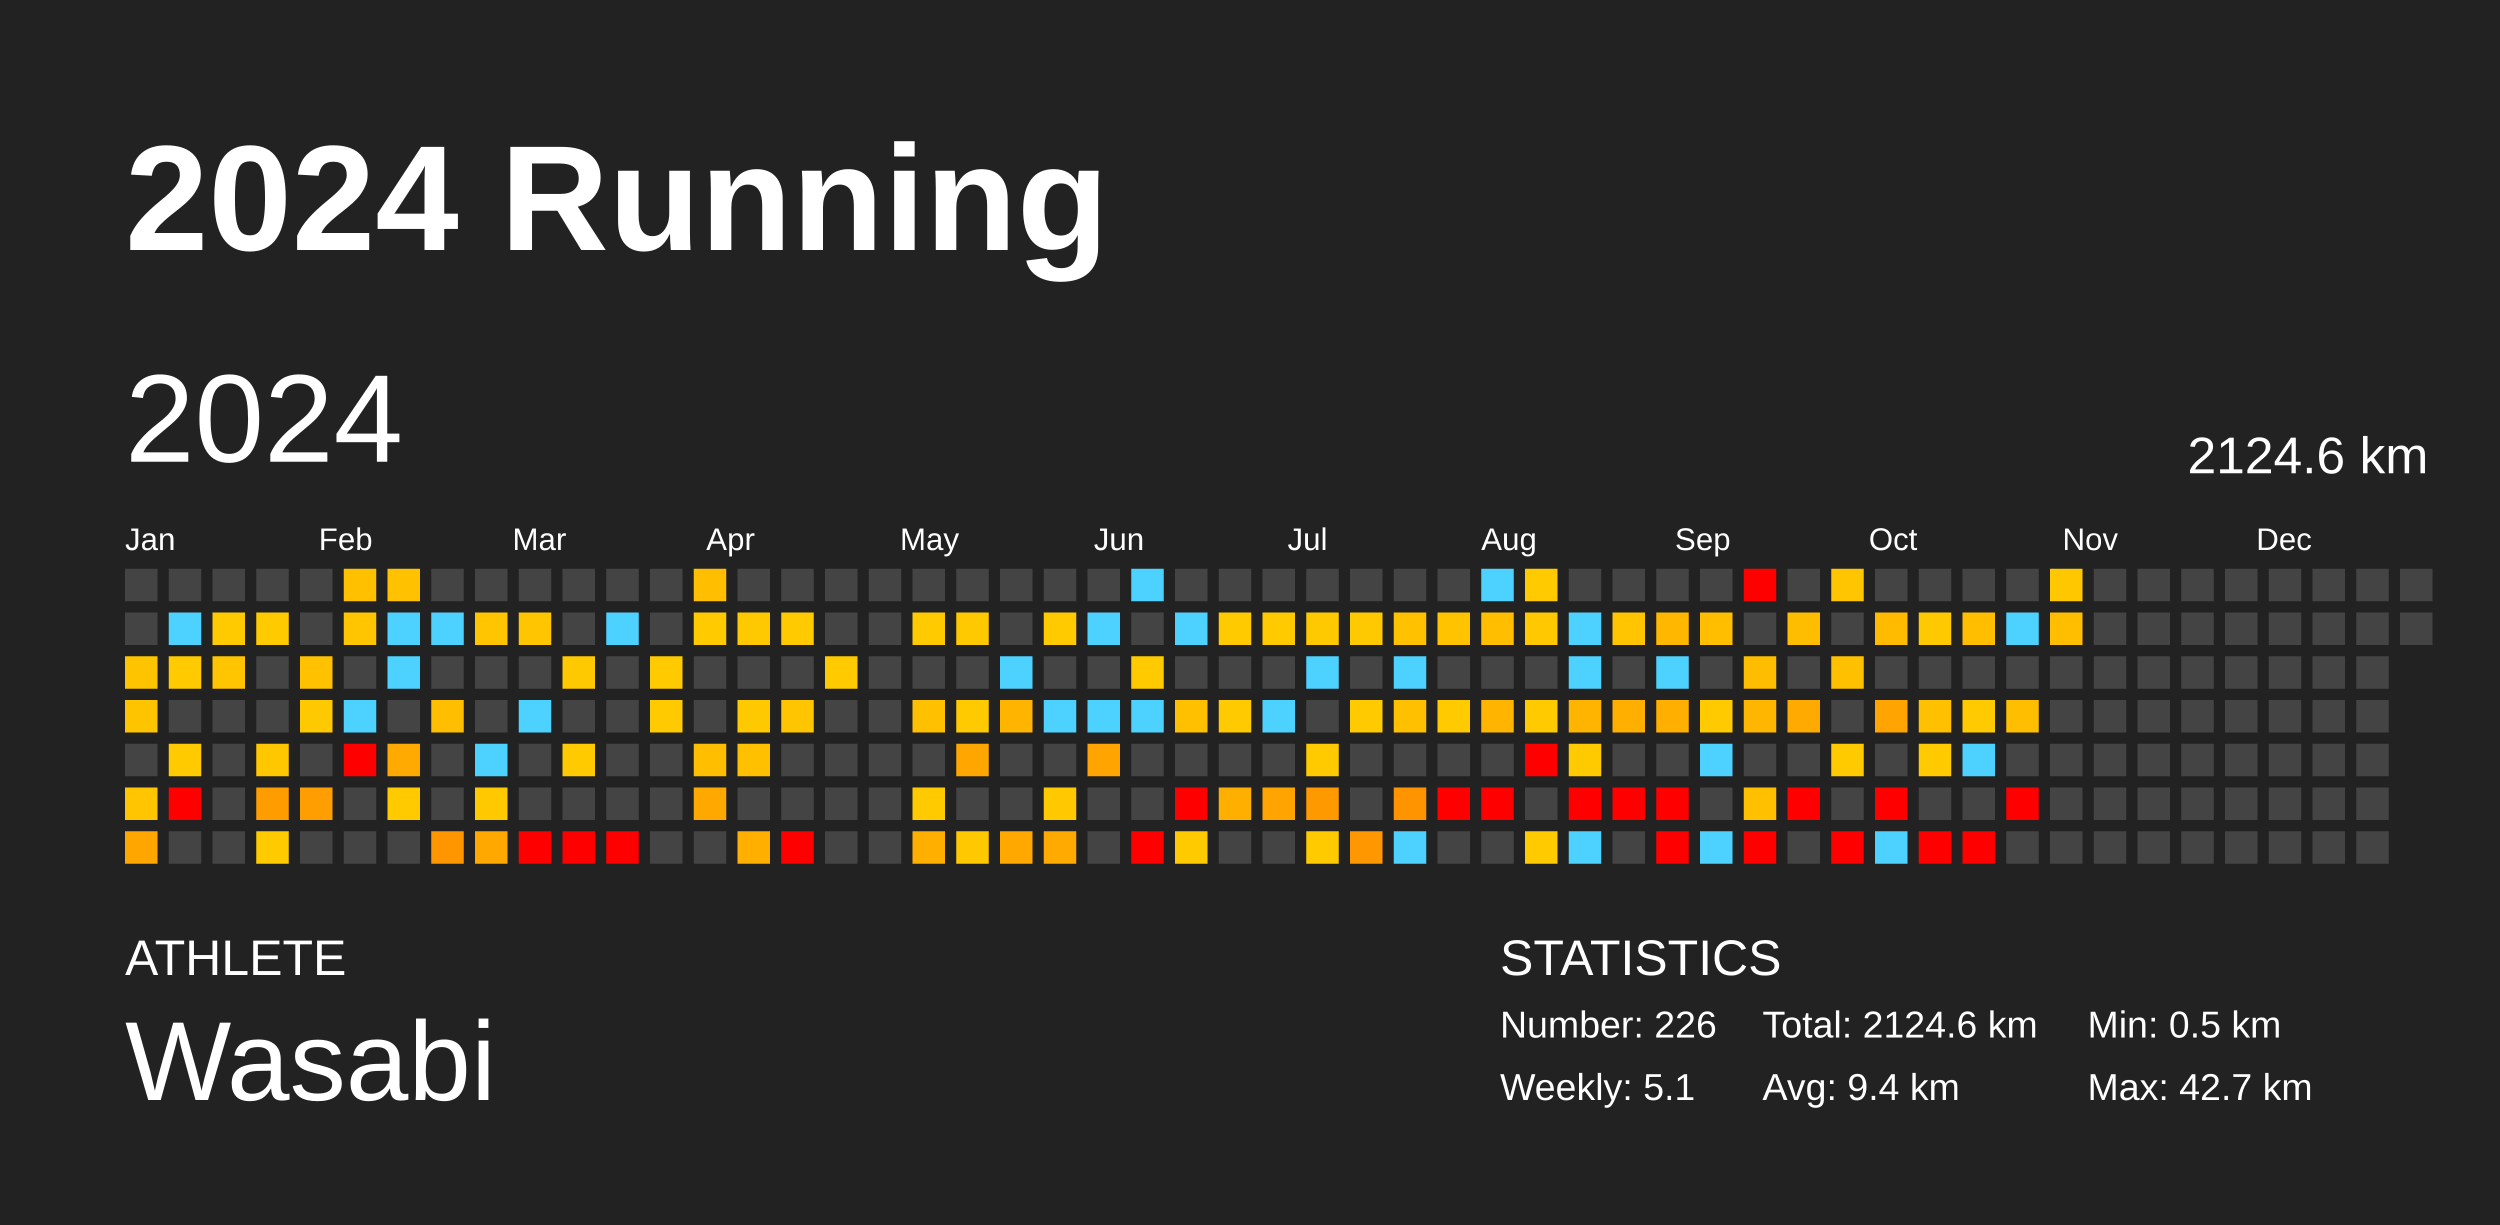
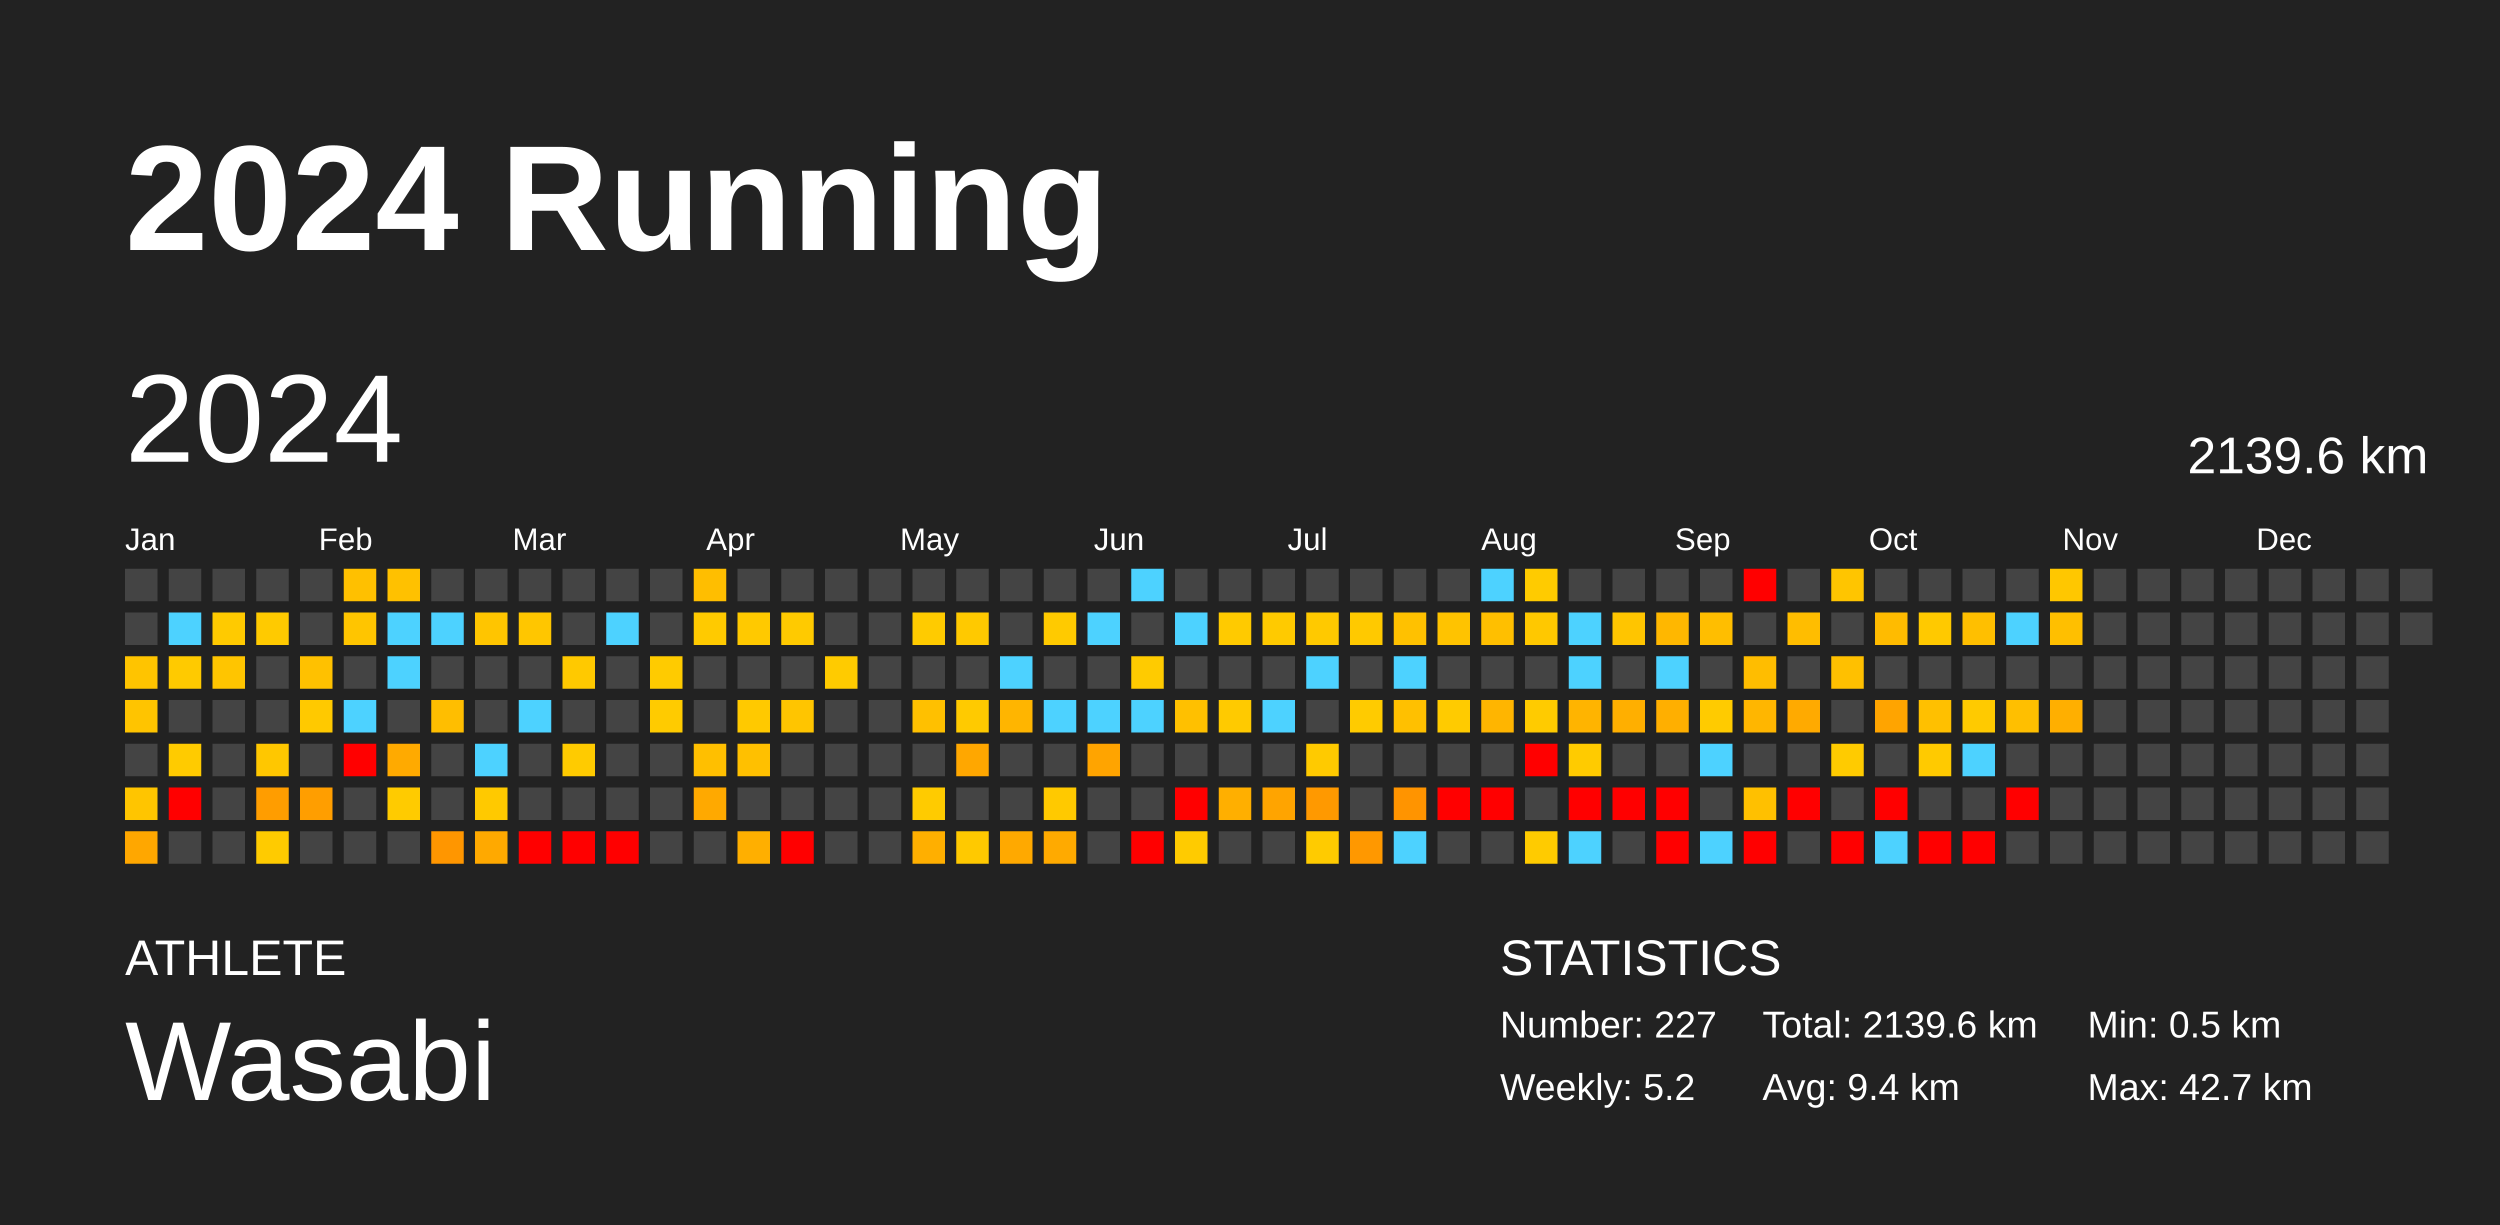
<svg xmlns="http://www.w3.org/2000/svg" baseProfile="full" height="98mm" version="1.1" viewBox="0,0,200,98" width="200mm">
  <defs />
  <rect fill="#222222" height="98" width="200" x="0" y="0" />
  <text fill="#FFFFFF" style="font-size:12px; font-family:Arial; font-weight:bold;" x="10" y="20">2024 Running</text>
  <text fill="#FFFFFF" style="font-size:4px; font-family:Arial" x="10" y="78">ATHLETE</text>
  <text fill="#FFFFFF" style="font-size:9px; font-family:Arial" x="10" y="88">Wasabi</text>
  <text fill="#FFFFFF" style="font-size:4px; font-family:Arial" x="120" y="78">STATISTICS</text>
-   <text fill="#FFFFFF" style="font-size:3px; font-family:Arial" x="120" y="83">Number: 226</text>
-   <text fill="#FFFFFF" style="font-size:3px; font-family:Arial" x="120" y="88">Weekly: 5.1</text>
-   <text fill="#FFFFFF" style="font-size:3px; font-family:Arial" x="141" y="83">Total: 2124.6 km</text>
+   <text fill="#FFFFFF" style="font-size:3px; font-family:Arial" x="120" y="83">Number: 227</text>
+   <text fill="#FFFFFF" style="font-size:3px; font-family:Arial" x="120" y="88">Weekly: 5.2</text>
+   <text fill="#FFFFFF" style="font-size:3px; font-family:Arial" x="141" y="83">Total: 2139.6 km</text>
  <text fill="#FFFFFF" style="font-size:3px; font-family:Arial" x="141" y="88">Avg: 9.4 km</text>
  <text fill="#FFFFFF" style="font-size:3px; font-family:Arial" x="167" y="83">Min: 0.5 km</text>
  <text fill="#FFFFFF" style="font-size:3px; font-family:Arial" x="167" y="88">Max: 42.7 km</text>
  <text dominant-baseline="hanging" fill="#FFFFFF" style="font-size:10.0px; font-family:Arial;" x="10" y="30">2024</text>
-   <text dominant-baseline="hanging" fill="#FFFFFF" style="font-size:4.125px; font-family:Arial;" x="175" y="35">2124.6 km</text>
+   <text dominant-baseline="hanging" fill="#FFFFFF" style="font-size:4.125px; font-family:Arial;" x="175" y="35">2139.6 km</text>
  <text fill="#FFFFFF" style="font-size:2.5px; font-family:Arial" x="10.0" y="44">Jan</text>
  <text fill="#FFFFFF" style="font-size:2.5px; font-family:Arial" x="25.5" y="44">Feb</text>
  <text fill="#FFFFFF" style="font-size:2.5px; font-family:Arial" x="41.0" y="44">Mar</text>
  <text fill="#FFFFFF" style="font-size:2.5px; font-family:Arial" x="56.5" y="44">Apr</text>
  <text fill="#FFFFFF" style="font-size:2.5px; font-family:Arial" x="72.0" y="44">May</text>
  <text fill="#FFFFFF" style="font-size:2.5px; font-family:Arial" x="87.5" y="44">Jun</text>
  <text fill="#FFFFFF" style="font-size:2.5px; font-family:Arial" x="103.0" y="44">Jul</text>
  <text fill="#FFFFFF" style="font-size:2.5px; font-family:Arial" x="118.5" y="44">Aug</text>
  <text fill="#FFFFFF" style="font-size:2.5px; font-family:Arial" x="134.0" y="44">Sep</text>
  <text fill="#FFFFFF" style="font-size:2.5px; font-family:Arial" x="149.5" y="44">Oct</text>
  <text fill="#FFFFFF" style="font-size:2.5px; font-family:Arial" x="165.0" y="44">Nov</text>
  <text fill="#FFFFFF" style="font-size:2.5px; font-family:Arial" x="180.5" y="44">Dec</text>
  <rect fill="#444444" height="2.6" width="2.6" x="10.0" y="45.5" />
  <rect fill="#444444" height="2.6" width="2.6" x="10.0" y="49.0" />
  <rect fill="#ffc400" height="2.6" width="2.6" x="10.0" y="52.5" />
  <rect fill="#ffc400" height="2.6" width="2.6" x="10.0" y="56.0" />
  <rect fill="#444444" height="2.6" width="2.6" x="10.0" y="59.5" />
  <rect fill="#ffc500" height="2.6" width="2.6" x="10.0" y="63.0" />
  <rect fill="#ffa700" height="2.6" width="2.6" x="10.0" y="66.5" />
  <rect fill="#444444" height="2.6" width="2.6" x="13.5" y="45.5" />
  <rect fill="#4dd2ff" height="2.6" width="2.6" x="13.5" y="49.0" />
  <rect fill="#ffca00" height="2.6" width="2.6" x="13.5" y="52.5" />
  <rect fill="#444444" height="2.6" width="2.6" x="13.5" y="56.0" />
  <rect fill="#ffcb00" height="2.6" width="2.6" x="13.5" y="59.5" />
  <rect fill="red" height="2.6" width="2.6" x="13.5" y="63.0" />
  <rect fill="#444444" height="2.6" width="2.6" x="13.5" y="66.5" />
  <rect fill="#444444" height="2.6" width="2.6" x="17.0" y="45.5" />
  <rect fill="#ffca00" height="2.6" width="2.6" x="17.0" y="49.0" />
  <rect fill="#ffc500" height="2.6" width="2.6" x="17.0" y="52.5" />
  <rect fill="#444444" height="2.6" width="2.6" x="17.0" y="56.0" />
  <rect fill="#444444" height="2.6" width="2.6" x="17.0" y="59.5" />
  <rect fill="#444444" height="2.6" width="2.6" x="17.0" y="63.0" />
  <rect fill="#444444" height="2.6" width="2.6" x="17.0" y="66.5" />
  <rect fill="#444444" height="2.6" width="2.6" x="20.5" y="45.5" />
  <rect fill="#ffca00" height="2.6" width="2.6" x="20.5" y="49.0" />
  <rect fill="#444444" height="2.6" width="2.6" x="20.5" y="52.5" />
  <rect fill="#444444" height="2.6" width="2.6" x="20.5" y="56.0" />
  <rect fill="#ffc700" height="2.6" width="2.6" x="20.5" y="59.5" />
  <rect fill="#ff9d00" height="2.6" width="2.6" x="20.5" y="63.0" />
  <rect fill="#ffcb00" height="2.6" width="2.6" x="20.5" y="66.5" />
  <rect fill="#444444" height="2.6" width="2.6" x="24.0" y="45.5" />
  <rect fill="#444444" height="2.6" width="2.6" x="24.0" y="49.0" />
  <rect fill="#ffc100" height="2.6" width="2.6" x="24.0" y="52.5" />
  <rect fill="#ffc900" height="2.6" width="2.6" x="24.0" y="56.0" />
  <rect fill="#444444" height="2.6" width="2.6" x="24.0" y="59.5" />
  <rect fill="#ff9e00" height="2.6" width="2.6" x="24.0" y="63.0" />
  <rect fill="#444444" height="2.6" width="2.6" x="24.0" y="66.5" />
  <rect fill="#ffc000" height="2.6" width="2.6" x="27.5" y="45.5" />
  <rect fill="#ffc500" height="2.6" width="2.6" x="27.5" y="49.0" />
  <rect fill="#444444" height="2.6" width="2.6" x="27.5" y="52.5" />
  <rect fill="#4dd2ff" height="2.6" width="2.6" x="27.5" y="56.0" />
  <rect fill="red" height="2.6" width="2.6" x="27.5" y="59.5" />
  <rect fill="#444444" height="2.6" width="2.6" x="27.5" y="63.0" />
  <rect fill="#444444" height="2.6" width="2.6" x="27.5" y="66.5" />
  <rect fill="#ffc100" height="2.6" width="2.6" x="31.0" y="45.5" />
  <rect fill="#4dd2ff" height="2.6" width="2.6" x="31.0" y="49.0" />
  <rect fill="#4dd2ff" height="2.6" width="2.6" x="31.0" y="52.5" />
  <rect fill="#444444" height="2.6" width="2.6" x="31.0" y="56.0" />
  <rect fill="#ffaa00" height="2.6" width="2.6" x="31.0" y="59.5" />
  <rect fill="#ffcb00" height="2.6" width="2.6" x="31.0" y="63.0" />
  <rect fill="#444444" height="2.6" width="2.6" x="31.0" y="66.5" />
  <rect fill="#444444" height="2.6" width="2.6" x="34.5" y="45.5" />
  <rect fill="#4dd2ff" height="2.6" width="2.6" x="34.5" y="49.0" />
  <rect fill="#444444" height="2.6" width="2.6" x="34.5" y="52.5" />
  <rect fill="#ffbe00" height="2.6" width="2.6" x="34.5" y="56.0" />
  <rect fill="#444444" height="2.6" width="2.6" x="34.5" y="59.5" />
  <rect fill="#444444" height="2.6" width="2.6" x="34.5" y="63.0" />
  <rect fill="#ff9600" height="2.6" width="2.6" x="34.5" y="66.5" />
  <rect fill="#444444" height="2.6" width="2.6" x="38.0" y="45.5" />
  <rect fill="#ffc500" height="2.6" width="2.6" x="38.0" y="49.0" />
  <rect fill="#444444" height="2.6" width="2.6" x="38.0" y="52.5" />
  <rect fill="#444444" height="2.6" width="2.6" x="38.0" y="56.0" />
  <rect fill="#4dd2ff" height="2.6" width="2.6" x="38.0" y="59.5" />
  <rect fill="#ffc900" height="2.6" width="2.6" x="38.0" y="63.0" />
  <rect fill="#ffa900" height="2.6" width="2.6" x="38.0" y="66.5" />
  <rect fill="#444444" height="2.6" width="2.6" x="41.5" y="45.5" />
  <rect fill="#ffc600" height="2.6" width="2.6" x="41.5" y="49.0" />
  <rect fill="#444444" height="2.6" width="2.6" x="41.5" y="52.5" />
  <rect fill="#4dd2ff" height="2.6" width="2.6" x="41.5" y="56.0" />
  <rect fill="#444444" height="2.6" width="2.6" x="41.5" y="59.5" />
  <rect fill="#444444" height="2.6" width="2.6" x="41.5" y="63.0" />
  <rect fill="red" height="2.6" width="2.6" x="41.5" y="66.5" />
  <rect fill="#444444" height="2.6" width="2.6" x="45.0" y="45.5" />
  <rect fill="#444444" height="2.6" width="2.6" x="45.0" y="49.0" />
  <rect fill="#ffc900" height="2.6" width="2.6" x="45.0" y="52.5" />
  <rect fill="#444444" height="2.6" width="2.6" x="45.0" y="56.0" />
  <rect fill="#ffcb00" height="2.6" width="2.6" x="45.0" y="59.5" />
  <rect fill="#444444" height="2.6" width="2.6" x="45.0" y="63.0" />
  <rect fill="red" height="2.6" width="2.6" x="45.0" y="66.5" />
  <rect fill="#444444" height="2.6" width="2.6" x="48.5" y="45.5" />
  <rect fill="#4dd2ff" height="2.6" width="2.6" x="48.5" y="49.0" />
  <rect fill="#444444" height="2.6" width="2.6" x="48.5" y="52.5" />
  <rect fill="#444444" height="2.6" width="2.6" x="48.5" y="56.0" />
  <rect fill="#444444" height="2.6" width="2.6" x="48.5" y="59.5" />
  <rect fill="#444444" height="2.6" width="2.6" x="48.5" y="63.0" />
  <rect fill="red" height="2.6" width="2.6" x="48.5" y="66.5" />
  <rect fill="#444444" height="2.6" width="2.6" x="52.0" y="45.5" />
  <rect fill="#444444" height="2.6" width="2.6" x="52.0" y="49.0" />
  <rect fill="#ffcb00" height="2.6" width="2.6" x="52.0" y="52.5" />
  <rect fill="#ffcb00" height="2.6" width="2.6" x="52.0" y="56.0" />
  <rect fill="#444444" height="2.6" width="2.6" x="52.0" y="59.5" />
  <rect fill="#444444" height="2.6" width="2.6" x="52.0" y="63.0" />
  <rect fill="#444444" height="2.6" width="2.6" x="52.0" y="66.5" />
  <rect fill="#ffbe00" height="2.6" width="2.6" x="55.5" y="45.5" />
  <rect fill="#ffca00" height="2.6" width="2.6" x="55.5" y="49.0" />
  <rect fill="#444444" height="2.6" width="2.6" x="55.5" y="52.5" />
  <rect fill="#444444" height="2.6" width="2.6" x="55.5" y="56.0" />
  <rect fill="#ffbf00" height="2.6" width="2.6" x="55.5" y="59.5" />
  <rect fill="#ffa900" height="2.6" width="2.6" x="55.5" y="63.0" />
  <rect fill="#444444" height="2.6" width="2.6" x="55.5" y="66.5" />
  <rect fill="#444444" height="2.6" width="2.6" x="59.0" y="45.5" />
  <rect fill="#ffc900" height="2.6" width="2.6" x="59.0" y="49.0" />
  <rect fill="#444444" height="2.6" width="2.6" x="59.0" y="52.5" />
  <rect fill="#ffc900" height="2.6" width="2.6" x="59.0" y="56.0" />
  <rect fill="#ffc000" height="2.6" width="2.6" x="59.0" y="59.5" />
  <rect fill="#444444" height="2.6" width="2.6" x="59.0" y="63.0" />
  <rect fill="#ffaf00" height="2.6" width="2.6" x="59.0" y="66.5" />
  <rect fill="#444444" height="2.6" width="2.6" x="62.5" y="45.5" />
  <rect fill="#ffca00" height="2.6" width="2.6" x="62.5" y="49.0" />
  <rect fill="#444444" height="2.6" width="2.6" x="62.5" y="52.5" />
  <rect fill="#ffc500" height="2.6" width="2.6" x="62.5" y="56.0" />
  <rect fill="#444444" height="2.6" width="2.6" x="62.5" y="59.5" />
  <rect fill="#444444" height="2.6" width="2.6" x="62.5" y="63.0" />
  <rect fill="red" height="2.6" width="2.6" x="62.5" y="66.5" />
  <rect fill="#444444" height="2.6" width="2.6" x="66.0" y="45.5" />
  <rect fill="#444444" height="2.6" width="2.6" x="66.0" y="49.0" />
  <rect fill="#ffcb00" height="2.6" width="2.6" x="66.0" y="52.5" />
  <rect fill="#444444" height="2.6" width="2.6" x="66.0" y="56.0" />
  <rect fill="#444444" height="2.6" width="2.6" x="66.0" y="59.5" />
  <rect fill="#444444" height="2.6" width="2.6" x="66.0" y="63.0" />
  <rect fill="#444444" height="2.6" width="2.6" x="66.0" y="66.5" />
  <rect fill="#444444" height="2.6" width="2.6" x="69.5" y="45.5" />
  <rect fill="#444444" height="2.6" width="2.6" x="69.5" y="49.0" />
  <rect fill="#444444" height="2.6" width="2.6" x="69.5" y="52.5" />
  <rect fill="#444444" height="2.6" width="2.6" x="69.5" y="56.0" />
  <rect fill="#444444" height="2.6" width="2.6" x="69.5" y="59.5" />
  <rect fill="#444444" height="2.6" width="2.6" x="69.5" y="63.0" />
  <rect fill="#444444" height="2.6" width="2.6" x="69.5" y="66.5" />
  <rect fill="#444444" height="2.6" width="2.6" x="73.0" y="45.5" />
  <rect fill="#ffcb00" height="2.6" width="2.6" x="73.0" y="49.0" />
  <rect fill="#444444" height="2.6" width="2.6" x="73.0" y="52.5" />
  <rect fill="#ffc000" height="2.6" width="2.6" x="73.0" y="56.0" />
  <rect fill="#444444" height="2.6" width="2.6" x="73.0" y="59.5" />
  <rect fill="#ffcb00" height="2.6" width="2.6" x="73.0" y="63.0" />
  <rect fill="#ffaf00" height="2.6" width="2.6" x="73.0" y="66.5" />
  <rect fill="#444444" height="2.6" width="2.6" x="76.5" y="45.5" />
  <rect fill="#ffc900" height="2.6" width="2.6" x="76.5" y="49.0" />
  <rect fill="#444444" height="2.6" width="2.6" x="76.5" y="52.5" />
  <rect fill="#ffca00" height="2.6" width="2.6" x="76.5" y="56.0" />
  <rect fill="#ffa700" height="2.6" width="2.6" x="76.5" y="59.5" />
  <rect fill="#444444" height="2.6" width="2.6" x="76.5" y="63.0" />
  <rect fill="#ffc900" height="2.6" width="2.6" x="76.5" y="66.5" />
  <rect fill="#444444" height="2.6" width="2.6" x="80.0" y="45.5" />
  <rect fill="#444444" height="2.6" width="2.6" x="80.0" y="49.0" />
  <rect fill="#4dd2ff" height="2.6" width="2.6" x="80.0" y="52.5" />
  <rect fill="#ffb500" height="2.6" width="2.6" x="80.0" y="56.0" />
  <rect fill="#444444" height="2.6" width="2.6" x="80.0" y="59.5" />
  <rect fill="#444444" height="2.6" width="2.6" x="80.0" y="63.0" />
  <rect fill="#ffa900" height="2.6" width="2.6" x="80.0" y="66.5" />
  <rect fill="#444444" height="2.6" width="2.6" x="83.5" y="45.5" />
  <rect fill="#ffca00" height="2.6" width="2.6" x="83.5" y="49.0" />
  <rect fill="#444444" height="2.6" width="2.6" x="83.5" y="52.5" />
  <rect fill="#4dd2ff" height="2.6" width="2.6" x="83.5" y="56.0" />
  <rect fill="#444444" height="2.6" width="2.6" x="83.5" y="59.5" />
  <rect fill="#ffc900" height="2.6" width="2.6" x="83.5" y="63.0" />
  <rect fill="#ffaa00" height="2.6" width="2.6" x="83.5" y="66.5" />
  <rect fill="#444444" height="2.6" width="2.6" x="87.0" y="45.5" />
  <rect fill="#4dd2ff" height="2.6" width="2.6" x="87.0" y="49.0" />
  <rect fill="#444444" height="2.6" width="2.6" x="87.0" y="52.5" />
  <rect fill="#4dd2ff" height="2.6" width="2.6" x="87.0" y="56.0" />
  <rect fill="#ffa400" height="2.6" width="2.6" x="87.0" y="59.5" />
  <rect fill="#444444" height="2.6" width="2.6" x="87.0" y="63.0" />
  <rect fill="#444444" height="2.6" width="2.6" x="87.0" y="66.5" />
  <rect fill="#4dd2ff" height="2.6" width="2.6" x="90.5" y="45.5" />
  <rect fill="#444444" height="2.6" width="2.6" x="90.5" y="49.0" />
  <rect fill="#ffcb00" height="2.6" width="2.6" x="90.5" y="52.5" />
  <rect fill="#4dd2ff" height="2.6" width="2.6" x="90.5" y="56.0" />
  <rect fill="#444444" height="2.6" width="2.6" x="90.5" y="59.5" />
  <rect fill="#444444" height="2.6" width="2.6" x="90.5" y="63.0" />
  <rect fill="red" height="2.6" width="2.6" x="90.5" y="66.5" />
  <rect fill="#444444" height="2.6" width="2.6" x="94.0" y="45.5" />
  <rect fill="#4dd2ff" height="2.6" width="2.6" x="94.0" y="49.0" />
  <rect fill="#444444" height="2.6" width="2.6" x="94.0" y="52.5" />
  <rect fill="#ffc000" height="2.6" width="2.6" x="94.0" y="56.0" />
  <rect fill="#444444" height="2.6" width="2.6" x="94.0" y="59.5" />
  <rect fill="red" height="2.6" width="2.6" x="94.0" y="63.0" />
  <rect fill="#ffcb00" height="2.6" width="2.6" x="94.0" y="66.5" />
  <rect fill="#444444" height="2.6" width="2.6" x="97.5" y="45.5" />
  <rect fill="#ffca00" height="2.6" width="2.6" x="97.5" y="49.0" />
  <rect fill="#444444" height="2.6" width="2.6" x="97.5" y="52.5" />
  <rect fill="#ffca00" height="2.6" width="2.6" x="97.5" y="56.0" />
  <rect fill="#444444" height="2.6" width="2.6" x="97.5" y="59.5" />
  <rect fill="#ffaf00" height="2.6" width="2.6" x="97.5" y="63.0" />
  <rect fill="#444444" height="2.6" width="2.6" x="97.5" y="66.5" />
  <rect fill="#444444" height="2.6" width="2.6" x="101.0" y="45.5" />
  <rect fill="#ffca00" height="2.6" width="2.6" x="101.0" y="49.0" />
  <rect fill="#444444" height="2.6" width="2.6" x="101.0" y="52.5" />
  <rect fill="#4dd2ff" height="2.6" width="2.6" x="101.0" y="56.0" />
  <rect fill="#444444" height="2.6" width="2.6" x="101.0" y="59.5" />
  <rect fill="#ffa400" height="2.6" width="2.6" x="101.0" y="63.0" />
  <rect fill="#444444" height="2.6" width="2.6" x="101.0" y="66.5" />
  <rect fill="#444444" height="2.6" width="2.6" x="104.5" y="45.5" />
  <rect fill="#ffc900" height="2.6" width="2.6" x="104.5" y="49.0" />
  <rect fill="#4dd2ff" height="2.6" width="2.6" x="104.5" y="52.5" />
  <rect fill="#444444" height="2.6" width="2.6" x="104.5" y="56.0" />
  <rect fill="#ffca00" height="2.6" width="2.6" x="104.5" y="59.5" />
  <rect fill="#ff9900" height="2.6" width="2.6" x="104.5" y="63.0" />
  <rect fill="#ffcb00" height="2.6" width="2.6" x="104.5" y="66.5" />
  <rect fill="#444444" height="2.6" width="2.6" x="108.0" y="45.5" />
  <rect fill="#ffc900" height="2.6" width="2.6" x="108.0" y="49.0" />
  <rect fill="#444444" height="2.6" width="2.6" x="108.0" y="52.5" />
  <rect fill="#ffcb00" height="2.6" width="2.6" x="108.0" y="56.0" />
  <rect fill="#444444" height="2.6" width="2.6" x="108.0" y="59.5" />
  <rect fill="#444444" height="2.6" width="2.6" x="108.0" y="63.0" />
  <rect fill="#ff9800" height="2.6" width="2.6" x="108.0" y="66.5" />
  <rect fill="#444444" height="2.6" width="2.6" x="111.5" y="45.5" />
  <rect fill="#ffc100" height="2.6" width="2.6" x="111.5" y="49.0" />
  <rect fill="#4dd2ff" height="2.6" width="2.6" x="111.5" y="52.5" />
  <rect fill="#ffc000" height="2.6" width="2.6" x="111.5" y="56.0" />
  <rect fill="#444444" height="2.6" width="2.6" x="111.5" y="59.5" />
  <rect fill="#ff9400" height="2.6" width="2.6" x="111.5" y="63.0" />
  <rect fill="#4dd2ff" height="2.6" width="2.6" x="111.5" y="66.5" />
  <rect fill="#444444" height="2.6" width="2.6" x="115.0" y="45.5" />
  <rect fill="#ffc300" height="2.6" width="2.6" x="115.0" y="49.0" />
  <rect fill="#444444" height="2.6" width="2.6" x="115.0" y="52.5" />
  <rect fill="#ffcb00" height="2.6" width="2.6" x="115.0" y="56.0" />
  <rect fill="#444444" height="2.6" width="2.6" x="115.0" y="59.5" />
  <rect fill="red" height="2.6" width="2.6" x="115.0" y="63.0" />
  <rect fill="#444444" height="2.6" width="2.6" x="115.0" y="66.5" />
  <rect fill="#4dd2ff" height="2.6" width="2.6" x="118.5" y="45.5" />
  <rect fill="#ffbf00" height="2.6" width="2.6" x="118.5" y="49.0" />
  <rect fill="#444444" height="2.6" width="2.6" x="118.5" y="52.5" />
  <rect fill="#ffb500" height="2.6" width="2.6" x="118.5" y="56.0" />
  <rect fill="#444444" height="2.6" width="2.6" x="118.5" y="59.5" />
  <rect fill="red" height="2.6" width="2.6" x="118.5" y="63.0" />
  <rect fill="#444444" height="2.6" width="2.6" x="118.5" y="66.5" />
  <rect fill="#ffcb00" height="2.6" width="2.6" x="122.0" y="45.5" />
  <rect fill="#ffc800" height="2.6" width="2.6" x="122.0" y="49.0" />
  <rect fill="#444444" height="2.6" width="2.6" x="122.0" y="52.5" />
  <rect fill="#ffcb00" height="2.6" width="2.6" x="122.0" y="56.0" />
  <rect fill="red" height="2.6" width="2.6" x="122.0" y="59.5" />
  <rect fill="#444444" height="2.6" width="2.6" x="122.0" y="63.0" />
  <rect fill="#ffcb00" height="2.6" width="2.6" x="122.0" y="66.5" />
  <rect fill="#444444" height="2.6" width="2.6" x="125.5" y="45.5" />
  <rect fill="#4dd2ff" height="2.6" width="2.6" x="125.5" y="49.0" />
  <rect fill="#4dd2ff" height="2.6" width="2.6" x="125.5" y="52.5" />
  <rect fill="#ffb400" height="2.6" width="2.6" x="125.5" y="56.0" />
  <rect fill="#ffcb00" height="2.6" width="2.6" x="125.5" y="59.5" />
  <rect fill="red" height="2.6" width="2.6" x="125.5" y="63.0" />
  <rect fill="#4dd2ff" height="2.6" width="2.6" x="125.5" y="66.5" />
  <rect fill="#444444" height="2.6" width="2.6" x="129.0" y="45.5" />
  <rect fill="#ffc500" height="2.6" width="2.6" x="129.0" y="49.0" />
  <rect fill="#444444" height="2.6" width="2.6" x="129.0" y="52.5" />
  <rect fill="#ffaf00" height="2.6" width="2.6" x="129.0" y="56.0" />
  <rect fill="#444444" height="2.6" width="2.6" x="129.0" y="59.5" />
  <rect fill="red" height="2.6" width="2.6" x="129.0" y="63.0" />
  <rect fill="#444444" height="2.6" width="2.6" x="129.0" y="66.5" />
  <rect fill="#444444" height="2.6" width="2.6" x="132.5" y="45.5" />
  <rect fill="#ffb700" height="2.6" width="2.6" x="132.5" y="49.0" />
  <rect fill="#4dd2ff" height="2.6" width="2.6" x="132.5" y="52.5" />
  <rect fill="#ffaf00" height="2.6" width="2.6" x="132.5" y="56.0" />
  <rect fill="#444444" height="2.6" width="2.6" x="132.5" y="59.5" />
  <rect fill="red" height="2.6" width="2.6" x="132.5" y="63.0" />
  <rect fill="red" height="2.6" width="2.6" x="132.5" y="66.5" />
  <rect fill="#444444" height="2.6" width="2.6" x="136.0" y="45.5" />
  <rect fill="#ffbe00" height="2.6" width="2.6" x="136.0" y="49.0" />
  <rect fill="#444444" height="2.6" width="2.6" x="136.0" y="52.5" />
  <rect fill="#ffcb00" height="2.6" width="2.6" x="136.0" y="56.0" />
  <rect fill="#4dd2ff" height="2.6" width="2.6" x="136.0" y="59.5" />
  <rect fill="#444444" height="2.6" width="2.6" x="136.0" y="63.0" />
  <rect fill="#4dd2ff" height="2.6" width="2.6" x="136.0" y="66.5" />
  <rect fill="red" height="2.6" width="2.6" x="139.5" y="45.5" />
  <rect fill="#444444" height="2.6" width="2.6" x="139.5" y="49.0" />
  <rect fill="#ffbd00" height="2.6" width="2.6" x="139.5" y="52.5" />
  <rect fill="#ffb600" height="2.6" width="2.6" x="139.5" y="56.0" />
  <rect fill="#444444" height="2.6" width="2.6" x="139.5" y="59.5" />
  <rect fill="#ffc000" height="2.6" width="2.6" x="139.5" y="63.0" />
  <rect fill="red" height="2.6" width="2.6" x="139.5" y="66.5" />
  <rect fill="#444444" height="2.6" width="2.6" x="143.0" y="45.5" />
  <rect fill="#ffbd00" height="2.6" width="2.6" x="143.0" y="49.0" />
  <rect fill="#444444" height="2.6" width="2.6" x="143.0" y="52.5" />
  <rect fill="#ffaa00" height="2.6" width="2.6" x="143.0" y="56.0" />
  <rect fill="#444444" height="2.6" width="2.6" x="143.0" y="59.5" />
  <rect fill="red" height="2.6" width="2.6" x="143.0" y="63.0" />
  <rect fill="#444444" height="2.6" width="2.6" x="143.0" y="66.5" />
  <rect fill="#ffc500" height="2.6" width="2.6" x="146.5" y="45.5" />
  <rect fill="#444444" height="2.6" width="2.6" x="146.5" y="49.0" />
  <rect fill="#ffc000" height="2.6" width="2.6" x="146.5" y="52.5" />
  <rect fill="#444444" height="2.6" width="2.6" x="146.5" y="56.0" />
  <rect fill="#ffcb00" height="2.6" width="2.6" x="146.5" y="59.5" />
  <rect fill="#444444" height="2.6" width="2.6" x="146.5" y="63.0" />
  <rect fill="red" height="2.6" width="2.6" x="146.5" y="66.5" />
  <rect fill="#444444" height="2.6" width="2.6" x="150.0" y="45.5" />
  <rect fill="#ffbb00" height="2.6" width="2.6" x="150.0" y="49.0" />
  <rect fill="#444444" height="2.6" width="2.6" x="150.0" y="52.5" />
  <rect fill="#ffa400" height="2.6" width="2.6" x="150.0" y="56.0" />
  <rect fill="#444444" height="2.6" width="2.6" x="150.0" y="59.5" />
  <rect fill="red" height="2.6" width="2.6" x="150.0" y="63.0" />
  <rect fill="#4dd2ff" height="2.6" width="2.6" x="150.0" y="66.5" />
  <rect fill="#444444" height="2.6" width="2.6" x="153.5" y="45.5" />
  <rect fill="#ffc900" height="2.6" width="2.6" x="153.5" y="49.0" />
  <rect fill="#444444" height="2.6" width="2.6" x="153.5" y="52.5" />
  <rect fill="#ffc000" height="2.6" width="2.6" x="153.5" y="56.0" />
  <rect fill="#ffca00" height="2.6" width="2.6" x="153.5" y="59.5" />
  <rect fill="#444444" height="2.6" width="2.6" x="153.5" y="63.0" />
  <rect fill="red" height="2.6" width="2.6" x="153.5" y="66.5" />
  <rect fill="#444444" height="2.6" width="2.6" x="157.0" y="45.5" />
  <rect fill="#ffbf00" height="2.6" width="2.6" x="157.0" y="49.0" />
  <rect fill="#444444" height="2.6" width="2.6" x="157.0" y="52.5" />
  <rect fill="#ffca00" height="2.6" width="2.6" x="157.0" y="56.0" />
  <rect fill="#4dd2ff" height="2.6" width="2.6" x="157.0" y="59.5" />
  <rect fill="#444444" height="2.6" width="2.6" x="157.0" y="63.0" />
  <rect fill="red" height="2.6" width="2.6" x="157.0" y="66.5" />
  <rect fill="#444444" height="2.6" width="2.6" x="160.5" y="45.5" />
  <rect fill="#4dd2ff" height="2.6" width="2.6" x="160.5" y="49.0" />
  <rect fill="#444444" height="2.6" width="2.6" x="160.5" y="52.5" />
  <rect fill="#ffbf00" height="2.6" width="2.6" x="160.5" y="56.0" />
  <rect fill="#444444" height="2.6" width="2.6" x="160.5" y="59.5" />
  <rect fill="red" height="2.6" width="2.6" x="160.5" y="63.0" />
  <rect fill="#444444" height="2.6" width="2.6" x="160.5" y="66.5" />
  <rect fill="#ffc700" height="2.6" width="2.6" x="164.0" y="45.5" />
  <rect fill="#ffbf00" height="2.6" width="2.6" x="164.0" y="49.0" />
  <rect fill="#444444" height="2.6" width="2.6" x="164.0" y="52.5" />
-   <rect fill="#444444" height="2.6" width="2.6" x="164.0" y="56.0" />
+   <rect fill="#ffaf00" height="2.6" width="2.6" x="164.0" y="56.0" />
  <rect fill="#444444" height="2.6" width="2.6" x="164.0" y="59.5" />
  <rect fill="#444444" height="2.6" width="2.6" x="164.0" y="63.0" />
  <rect fill="#444444" height="2.6" width="2.6" x="164.0" y="66.5" />
  <rect fill="#444444" height="2.6" width="2.6" x="167.5" y="45.5" />
  <rect fill="#444444" height="2.6" width="2.6" x="167.5" y="49.0" />
  <rect fill="#444444" height="2.6" width="2.6" x="167.5" y="52.5" />
  <rect fill="#444444" height="2.6" width="2.6" x="167.5" y="56.0" />
  <rect fill="#444444" height="2.6" width="2.6" x="167.5" y="59.5" />
  <rect fill="#444444" height="2.6" width="2.6" x="167.5" y="63.0" />
  <rect fill="#444444" height="2.6" width="2.6" x="167.5" y="66.5" />
  <rect fill="#444444" height="2.6" width="2.6" x="171.0" y="45.5" />
  <rect fill="#444444" height="2.6" width="2.6" x="171.0" y="49.0" />
  <rect fill="#444444" height="2.6" width="2.6" x="171.0" y="52.5" />
  <rect fill="#444444" height="2.6" width="2.6" x="171.0" y="56.0" />
  <rect fill="#444444" height="2.6" width="2.6" x="171.0" y="59.5" />
  <rect fill="#444444" height="2.6" width="2.6" x="171.0" y="63.0" />
  <rect fill="#444444" height="2.6" width="2.6" x="171.0" y="66.5" />
  <rect fill="#444444" height="2.6" width="2.6" x="174.5" y="45.5" />
  <rect fill="#444444" height="2.6" width="2.6" x="174.5" y="49.0" />
  <rect fill="#444444" height="2.6" width="2.6" x="174.5" y="52.5" />
  <rect fill="#444444" height="2.6" width="2.6" x="174.5" y="56.0" />
  <rect fill="#444444" height="2.6" width="2.6" x="174.5" y="59.5" />
  <rect fill="#444444" height="2.6" width="2.6" x="174.5" y="63.0" />
  <rect fill="#444444" height="2.6" width="2.6" x="174.5" y="66.5" />
  <rect fill="#444444" height="2.6" width="2.6" x="178.0" y="45.5" />
  <rect fill="#444444" height="2.6" width="2.6" x="178.0" y="49.0" />
  <rect fill="#444444" height="2.6" width="2.6" x="178.0" y="52.5" />
  <rect fill="#444444" height="2.6" width="2.6" x="178.0" y="56.0" />
  <rect fill="#444444" height="2.6" width="2.6" x="178.0" y="59.5" />
  <rect fill="#444444" height="2.6" width="2.6" x="178.0" y="63.0" />
  <rect fill="#444444" height="2.6" width="2.6" x="178.0" y="66.5" />
  <rect fill="#444444" height="2.6" width="2.6" x="181.5" y="45.5" />
  <rect fill="#444444" height="2.6" width="2.6" x="181.5" y="49.0" />
  <rect fill="#444444" height="2.6" width="2.6" x="181.5" y="52.5" />
  <rect fill="#444444" height="2.6" width="2.6" x="181.5" y="56.0" />
  <rect fill="#444444" height="2.6" width="2.6" x="181.5" y="59.5" />
  <rect fill="#444444" height="2.6" width="2.6" x="181.5" y="63.0" />
  <rect fill="#444444" height="2.6" width="2.6" x="181.5" y="66.5" />
  <rect fill="#444444" height="2.6" width="2.6" x="185.0" y="45.5" />
  <rect fill="#444444" height="2.6" width="2.6" x="185.0" y="49.0" />
  <rect fill="#444444" height="2.6" width="2.6" x="185.0" y="52.5" />
  <rect fill="#444444" height="2.6" width="2.6" x="185.0" y="56.0" />
  <rect fill="#444444" height="2.6" width="2.6" x="185.0" y="59.5" />
  <rect fill="#444444" height="2.6" width="2.6" x="185.0" y="63.0" />
  <rect fill="#444444" height="2.6" width="2.6" x="185.0" y="66.5" />
  <rect fill="#444444" height="2.6" width="2.6" x="188.5" y="45.5" />
  <rect fill="#444444" height="2.6" width="2.6" x="188.5" y="49.0" />
  <rect fill="#444444" height="2.6" width="2.6" x="188.5" y="52.5" />
  <rect fill="#444444" height="2.6" width="2.6" x="188.5" y="56.0" />
  <rect fill="#444444" height="2.6" width="2.6" x="188.5" y="59.5" />
  <rect fill="#444444" height="2.6" width="2.6" x="188.5" y="63.0" />
  <rect fill="#444444" height="2.6" width="2.6" x="188.5" y="66.5" />
  <rect fill="#444444" height="2.6" width="2.6" x="192.0" y="45.5" />
  <rect fill="#444444" height="2.6" width="2.6" x="192.0" y="49.0" />
</svg>
